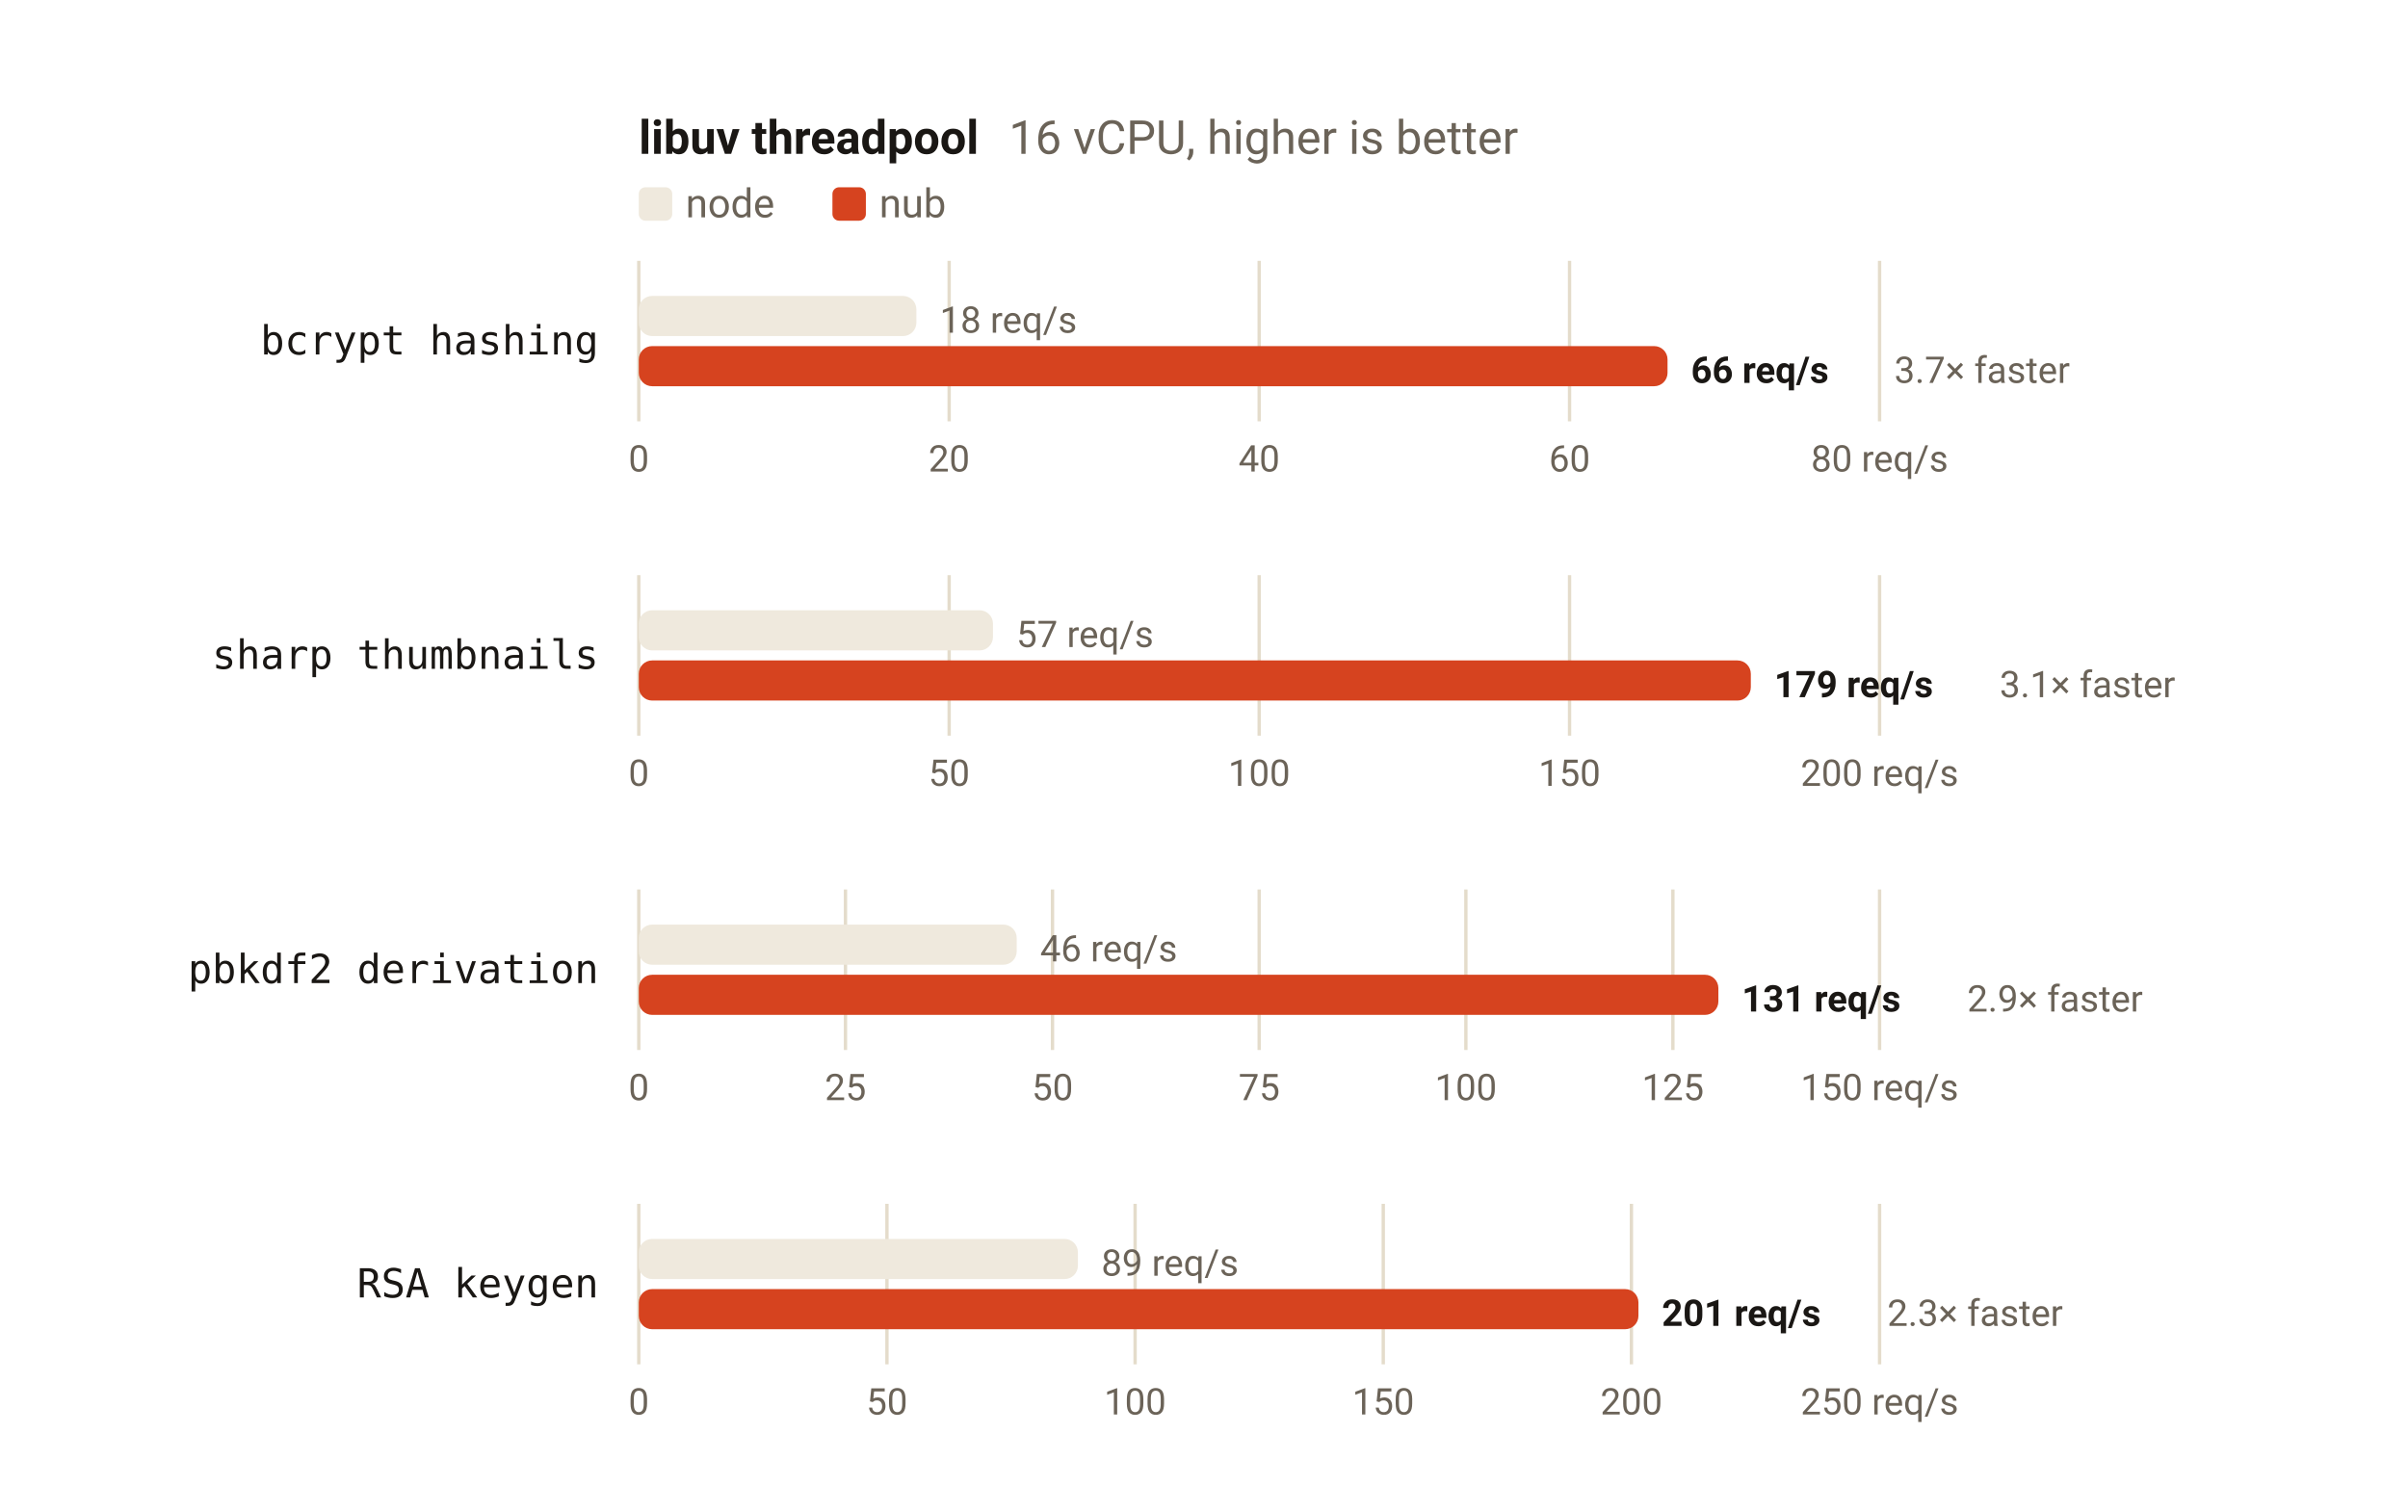
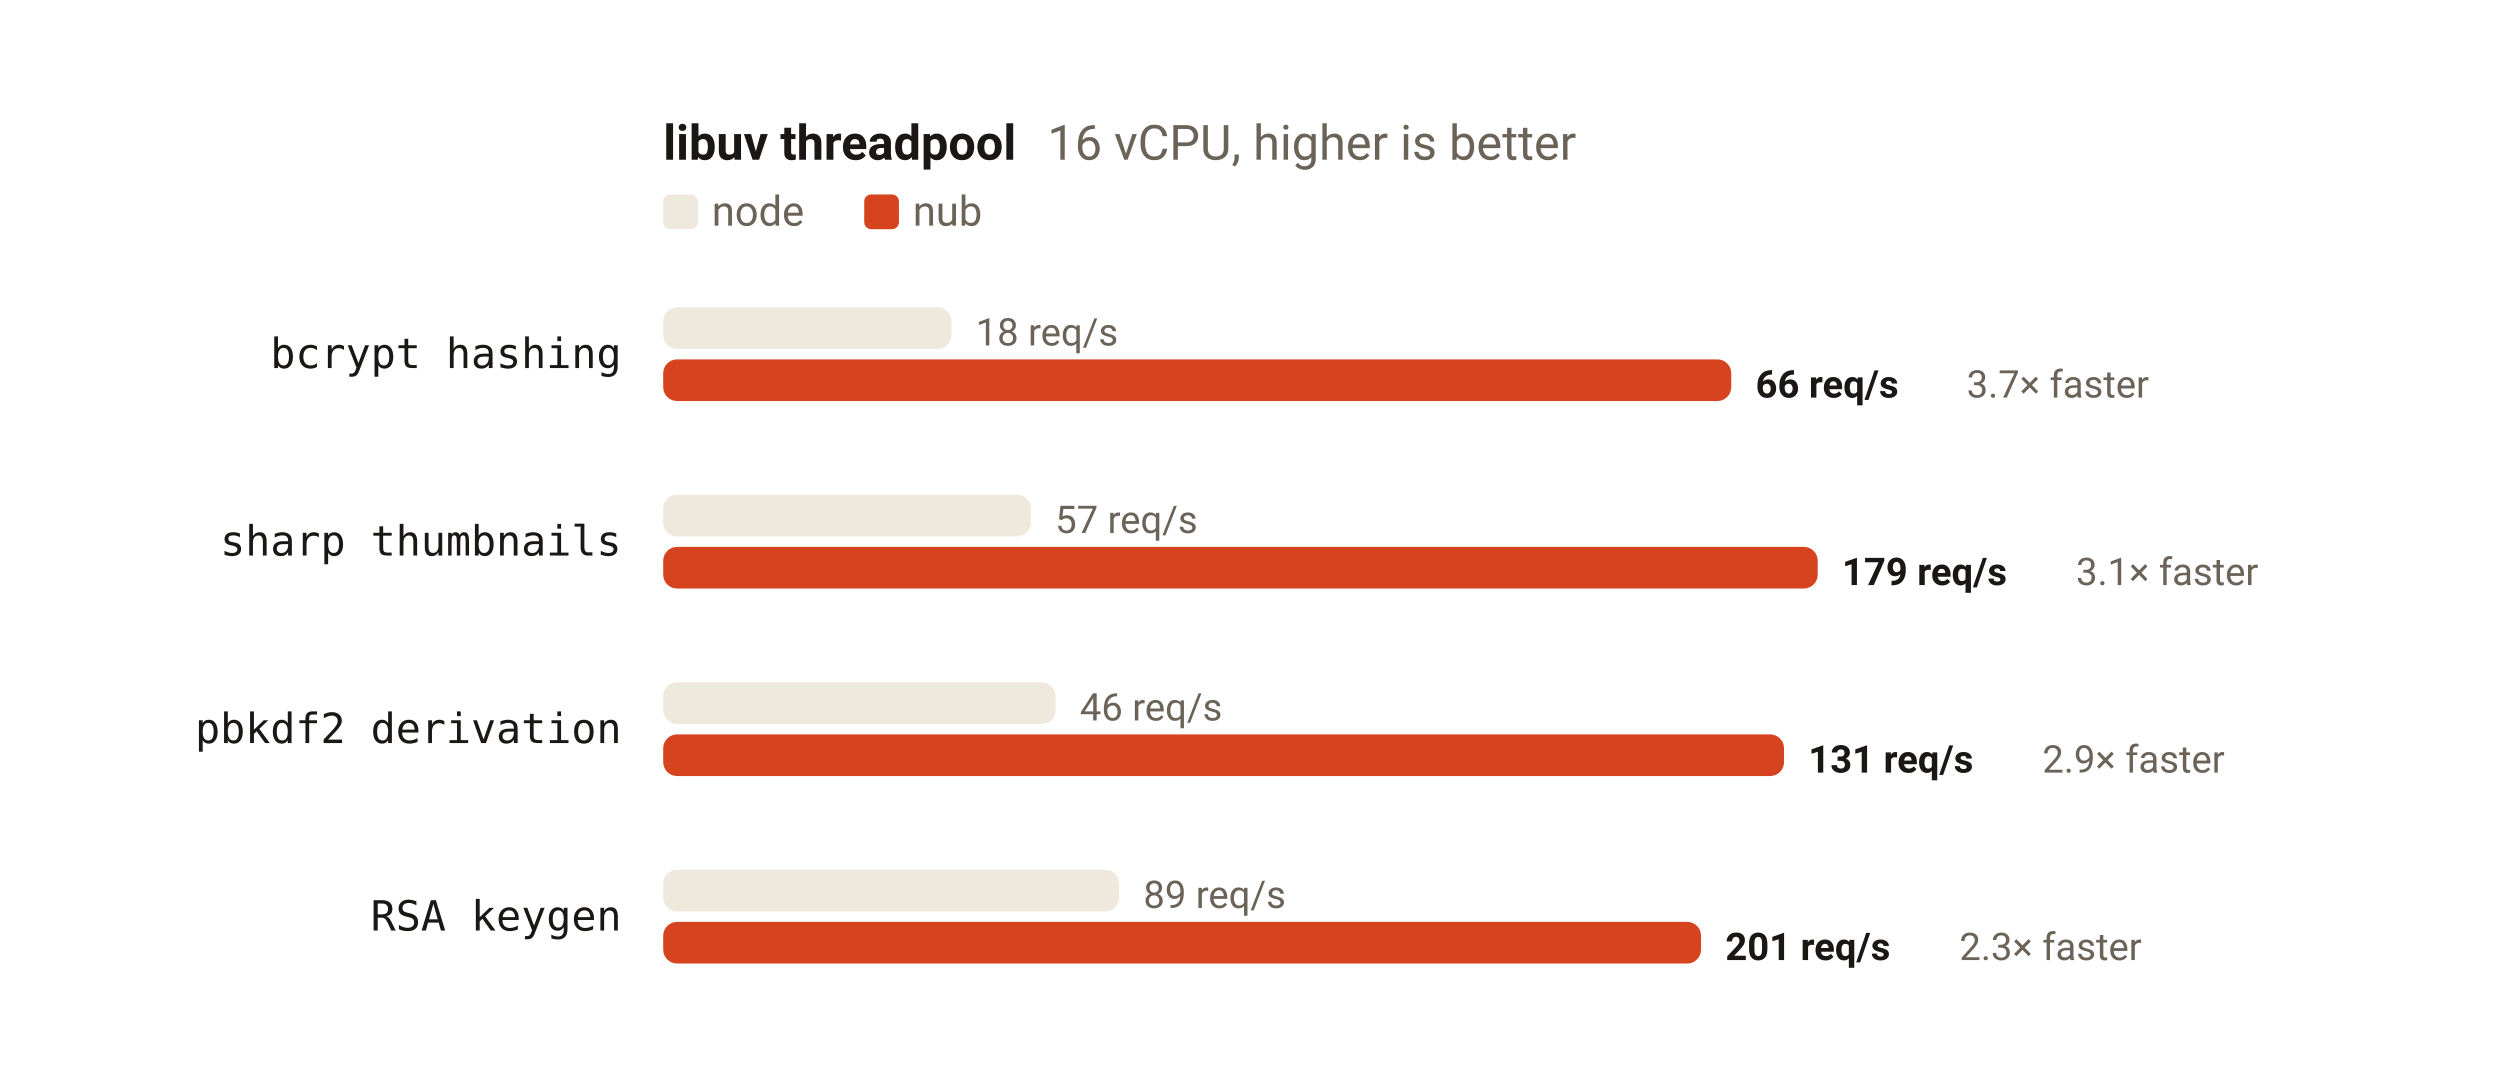
- <svg xmlns="http://www.w3.org/2000/svg" width="720" height="452" viewBox="0 0 720 452" font-family="'Encode Sans', ui-sans-serif, system-ui, -apple-system, 'Segoe UI', Roboto, sans-serif" font-size="13">
+ <svg xmlns="http://www.w3.org/2000/svg" width="720" height="308" viewBox="0 0 720 308" font-family="'Encode Sans', ui-sans-serif, system-ui, -apple-system, 'Segoe UI', Roboto, sans-serif" font-size="13">
  <text x="191" y="46" fill="#1a1714" font-weight="700" font-size="14">libuv threadpool<tspan dx="9" fill="#6b6358" font-weight="400">16 vCPU, higher is better</tspan>
  </text>
  <rect x="191" y="56" width="10" height="10" rx="2" fill="#efe9dd" />
  <text x="205" y="65" fill="#6b6358" font-size="12">node</text>
  <rect x="248.9" y="56" width="10" height="10" rx="2" fill="#d6431f" />
  <text x="262.9" y="65" fill="#6b6358" font-size="12">nub</text>
-   <line x1="191.0" y1="78" x2="191.0" y2="126" stroke="#e4dccb" stroke-width="1" />
-   <text x="191.0" y="141" text-anchor="middle" fill="#6b6358" font-size="11">0</text>
-   <line x1="283.8" y1="78" x2="283.8" y2="126" stroke="#e4dccb" stroke-width="1" />
-   <text x="283.8" y="141" text-anchor="middle" fill="#6b6358" font-size="11">20</text>
-   <line x1="376.5" y1="78" x2="376.5" y2="126" stroke="#e4dccb" stroke-width="1" />
-   <text x="376.5" y="141" text-anchor="middle" fill="#6b6358" font-size="11">40</text>
-   <line x1="469.3" y1="78" x2="469.3" y2="126" stroke="#e4dccb" stroke-width="1" />
-   <text x="469.3" y="141" text-anchor="middle" fill="#6b6358" font-size="11">60</text>
-   <line x1="562.0" y1="78" x2="562.0" y2="126" stroke="#e4dccb" stroke-width="1" />
-   <text x="562.0" y="141" text-anchor="middle" fill="#6b6358" font-size="11">80 req/s</text>
  <text x="179" y="106" text-anchor="end" fill="#1a1714" font-family="'Geist Mono', ui-monospace, SFMono-Regular, Menlo, monospace" font-size="12">bcrypt hashing</text>
  <rect x="191" y="88.5" width="83.0" height="12" rx="4" fill="#efe9dd" />
  <text x="281.0" y="99.5" fill="#6b6358" font-size="11">18 req/s</text>
  <rect x="191" y="103.5" width="307.6" height="12" rx="4" fill="#d6431f" />
  <text x="505.6" y="114.5" fill="#1a1714" font-weight="700" font-size="11">66 req/s</text>
  <text x="566.4" y="114.5" fill="#6b6358" font-size="11">3.7× faster</text>
-   <line x1="191.0" y1="172" x2="191.0" y2="220" stroke="#e4dccb" stroke-width="1" />
-   <text x="191.0" y="235" text-anchor="middle" fill="#6b6358" font-size="11">0</text>
-   <line x1="283.8" y1="172" x2="283.8" y2="220" stroke="#e4dccb" stroke-width="1" />
-   <text x="283.8" y="235" text-anchor="middle" fill="#6b6358" font-size="11">50</text>
-   <line x1="376.5" y1="172" x2="376.5" y2="220" stroke="#e4dccb" stroke-width="1" />
-   <text x="376.5" y="235" text-anchor="middle" fill="#6b6358" font-size="11">100</text>
-   <line x1="469.3" y1="172" x2="469.3" y2="220" stroke="#e4dccb" stroke-width="1" />
-   <text x="469.3" y="235" text-anchor="middle" fill="#6b6358" font-size="11">150</text>
-   <line x1="562.0" y1="172" x2="562.0" y2="220" stroke="#e4dccb" stroke-width="1" />
-   <text x="562.0" y="235" text-anchor="middle" fill="#6b6358" font-size="11">200 req/s</text>
-   <text x="179" y="200" text-anchor="end" fill="#1a1714" font-family="'Geist Mono', ui-monospace, SFMono-Regular, Menlo, monospace" font-size="12">sharp thumbnails</text>
-   <rect x="191" y="182.5" width="105.9" height="12" rx="4" fill="#efe9dd" />
-   <text x="303.9" y="193.5" fill="#6b6358" font-size="11">57 req/s</text>
-   <rect x="191" y="197.5" width="332.5" height="12" rx="4" fill="#d6431f" />
-   <text x="530.5" y="208.5" fill="#1a1714" font-weight="700" font-size="11">179 req/s</text>
-   <text x="597.9" y="208.5" fill="#6b6358" font-size="11">3.1× faster</text>
-   <line x1="191.0" y1="266" x2="191.0" y2="314" stroke="#e4dccb" stroke-width="1" />
-   <text x="191.0" y="329" text-anchor="middle" fill="#6b6358" font-size="11">0</text>
-   <line x1="252.8" y1="266" x2="252.8" y2="314" stroke="#e4dccb" stroke-width="1" />
-   <text x="252.8" y="329" text-anchor="middle" fill="#6b6358" font-size="11">25</text>
-   <line x1="314.7" y1="266" x2="314.7" y2="314" stroke="#e4dccb" stroke-width="1" />
-   <text x="314.7" y="329" text-anchor="middle" fill="#6b6358" font-size="11">50</text>
-   <line x1="376.5" y1="266" x2="376.5" y2="314" stroke="#e4dccb" stroke-width="1" />
-   <text x="376.5" y="329" text-anchor="middle" fill="#6b6358" font-size="11">75</text>
-   <line x1="438.3" y1="266" x2="438.3" y2="314" stroke="#e4dccb" stroke-width="1" />
-   <text x="438.3" y="329" text-anchor="middle" fill="#6b6358" font-size="11">100</text>
-   <line x1="500.2" y1="266" x2="500.2" y2="314" stroke="#e4dccb" stroke-width="1" />
-   <text x="500.2" y="329" text-anchor="middle" fill="#6b6358" font-size="11">125</text>
-   <line x1="562.0" y1="266" x2="562.0" y2="314" stroke="#e4dccb" stroke-width="1" />
-   <text x="562.0" y="329" text-anchor="middle" fill="#6b6358" font-size="11">150 req/s</text>
-   <text x="179" y="294" text-anchor="end" fill="#1a1714" font-family="'Geist Mono', ui-monospace, SFMono-Regular, Menlo, monospace" font-size="12">pbkdf2 derivation</text>
-   <rect x="191" y="276.5" width="113.0" height="12" rx="4" fill="#efe9dd" />
-   <text x="311.0" y="287.5" fill="#6b6358" font-size="11">46 req/s</text>
-   <rect x="191" y="291.5" width="322.8" height="12" rx="4" fill="#d6431f" />
-   <text x="520.8" y="302.5" fill="#1a1714" font-weight="700" font-size="11">131 req/s</text>
-   <text x="588.2" y="302.5" fill="#6b6358" font-size="11">2.9× faster</text>
-   <line x1="191.0" y1="360" x2="191.0" y2="408" stroke="#e4dccb" stroke-width="1" />
-   <text x="191.0" y="423" text-anchor="middle" fill="#6b6358" font-size="11">0</text>
-   <line x1="265.2" y1="360" x2="265.2" y2="408" stroke="#e4dccb" stroke-width="1" />
-   <text x="265.2" y="423" text-anchor="middle" fill="#6b6358" font-size="11">50</text>
-   <line x1="339.4" y1="360" x2="339.4" y2="408" stroke="#e4dccb" stroke-width="1" />
-   <text x="339.4" y="423" text-anchor="middle" fill="#6b6358" font-size="11">100</text>
-   <line x1="413.6" y1="360" x2="413.6" y2="408" stroke="#e4dccb" stroke-width="1" />
-   <text x="413.6" y="423" text-anchor="middle" fill="#6b6358" font-size="11">150</text>
-   <line x1="487.8" y1="360" x2="487.8" y2="408" stroke="#e4dccb" stroke-width="1" />
-   <text x="487.8" y="423" text-anchor="middle" fill="#6b6358" font-size="11">200</text>
-   <line x1="562.0" y1="360" x2="562.0" y2="408" stroke="#e4dccb" stroke-width="1" />
-   <text x="562.0" y="423" text-anchor="middle" fill="#6b6358" font-size="11">250 req/s</text>
-   <text x="179" y="388" text-anchor="end" fill="#1a1714" font-family="'Geist Mono', ui-monospace, SFMono-Regular, Menlo, monospace" font-size="12">RSA keygen</text>
-   <rect x="191" y="370.5" width="131.3" height="12" rx="4" fill="#efe9dd" />
-   <text x="329.3" y="381.5" fill="#6b6358" font-size="11">89 req/s</text>
-   <rect x="191" y="385.5" width="298.9" height="12" rx="4" fill="#d6431f" />
-   <text x="496.9" y="396.5" fill="#1a1714" font-weight="700" font-size="11">201 req/s</text>
-   <text x="564.3" y="396.5" fill="#6b6358" font-size="11">2.3× faster</text>
+   <text x="179" y="160" text-anchor="end" fill="#1a1714" font-family="'Geist Mono', ui-monospace, SFMono-Regular, Menlo, monospace" font-size="12">sharp thumbnails</text>
+   <rect x="191" y="142.5" width="105.9" height="12" rx="4" fill="#efe9dd" />
+   <text x="303.9" y="153.5" fill="#6b6358" font-size="11">57 req/s</text>
+   <rect x="191" y="157.5" width="332.5" height="12" rx="4" fill="#d6431f" />
+   <text x="530.5" y="168.5" fill="#1a1714" font-weight="700" font-size="11">179 req/s</text>
+   <text x="597.9" y="168.5" fill="#6b6358" font-size="11">3.1× faster</text>
+   <text x="179" y="214" text-anchor="end" fill="#1a1714" font-family="'Geist Mono', ui-monospace, SFMono-Regular, Menlo, monospace" font-size="12">pbkdf2 derivation</text>
+   <rect x="191" y="196.5" width="113.0" height="12" rx="4" fill="#efe9dd" />
+   <text x="311.0" y="207.5" fill="#6b6358" font-size="11">46 req/s</text>
+   <rect x="191" y="211.5" width="322.8" height="12" rx="4" fill="#d6431f" />
+   <text x="520.8" y="222.5" fill="#1a1714" font-weight="700" font-size="11">131 req/s</text>
+   <text x="588.2" y="222.5" fill="#6b6358" font-size="11">2.9× faster</text>
+   <text x="179" y="268" text-anchor="end" fill="#1a1714" font-family="'Geist Mono', ui-monospace, SFMono-Regular, Menlo, monospace" font-size="12">RSA keygen</text>
+   <rect x="191" y="250.5" width="131.3" height="12" rx="4" fill="#efe9dd" />
+   <text x="329.3" y="261.5" fill="#6b6358" font-size="11">89 req/s</text>
+   <rect x="191" y="265.5" width="298.9" height="12" rx="4" fill="#d6431f" />
+   <text x="496.9" y="276.5" fill="#1a1714" font-weight="700" font-size="11">201 req/s</text>
+   <text x="564.3" y="276.5" fill="#6b6358" font-size="11">2.3× faster</text>
</svg>
